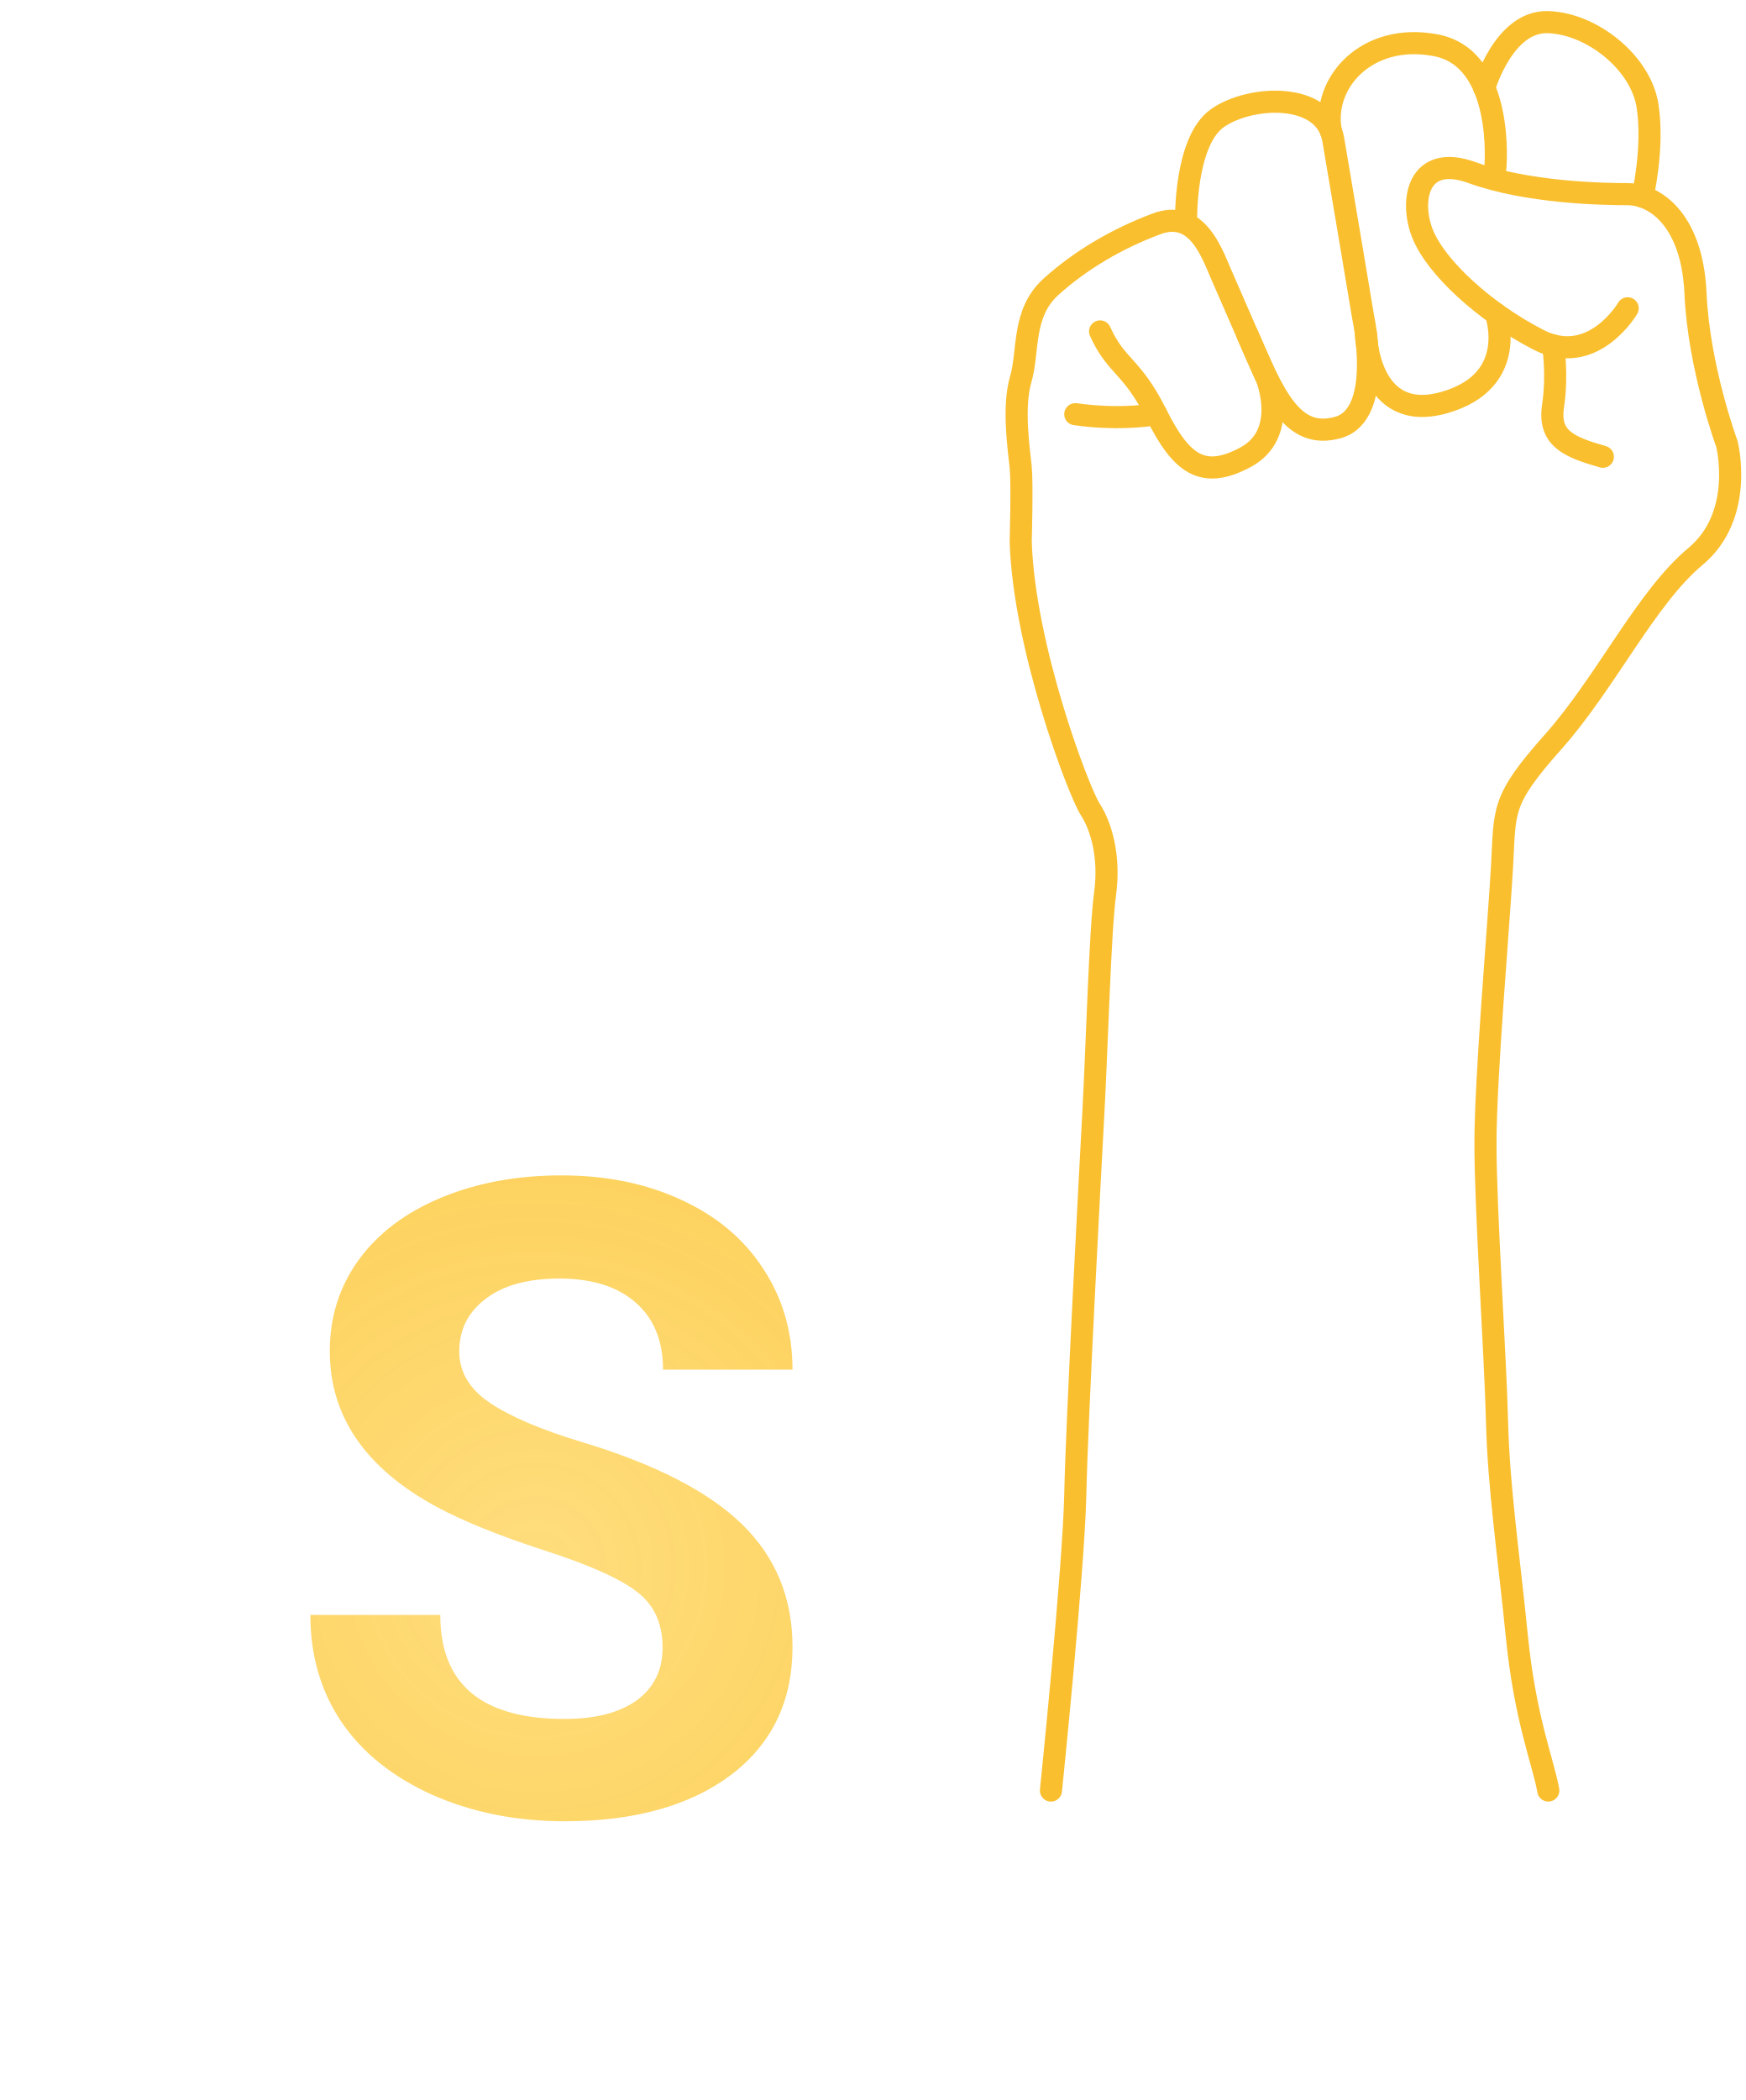
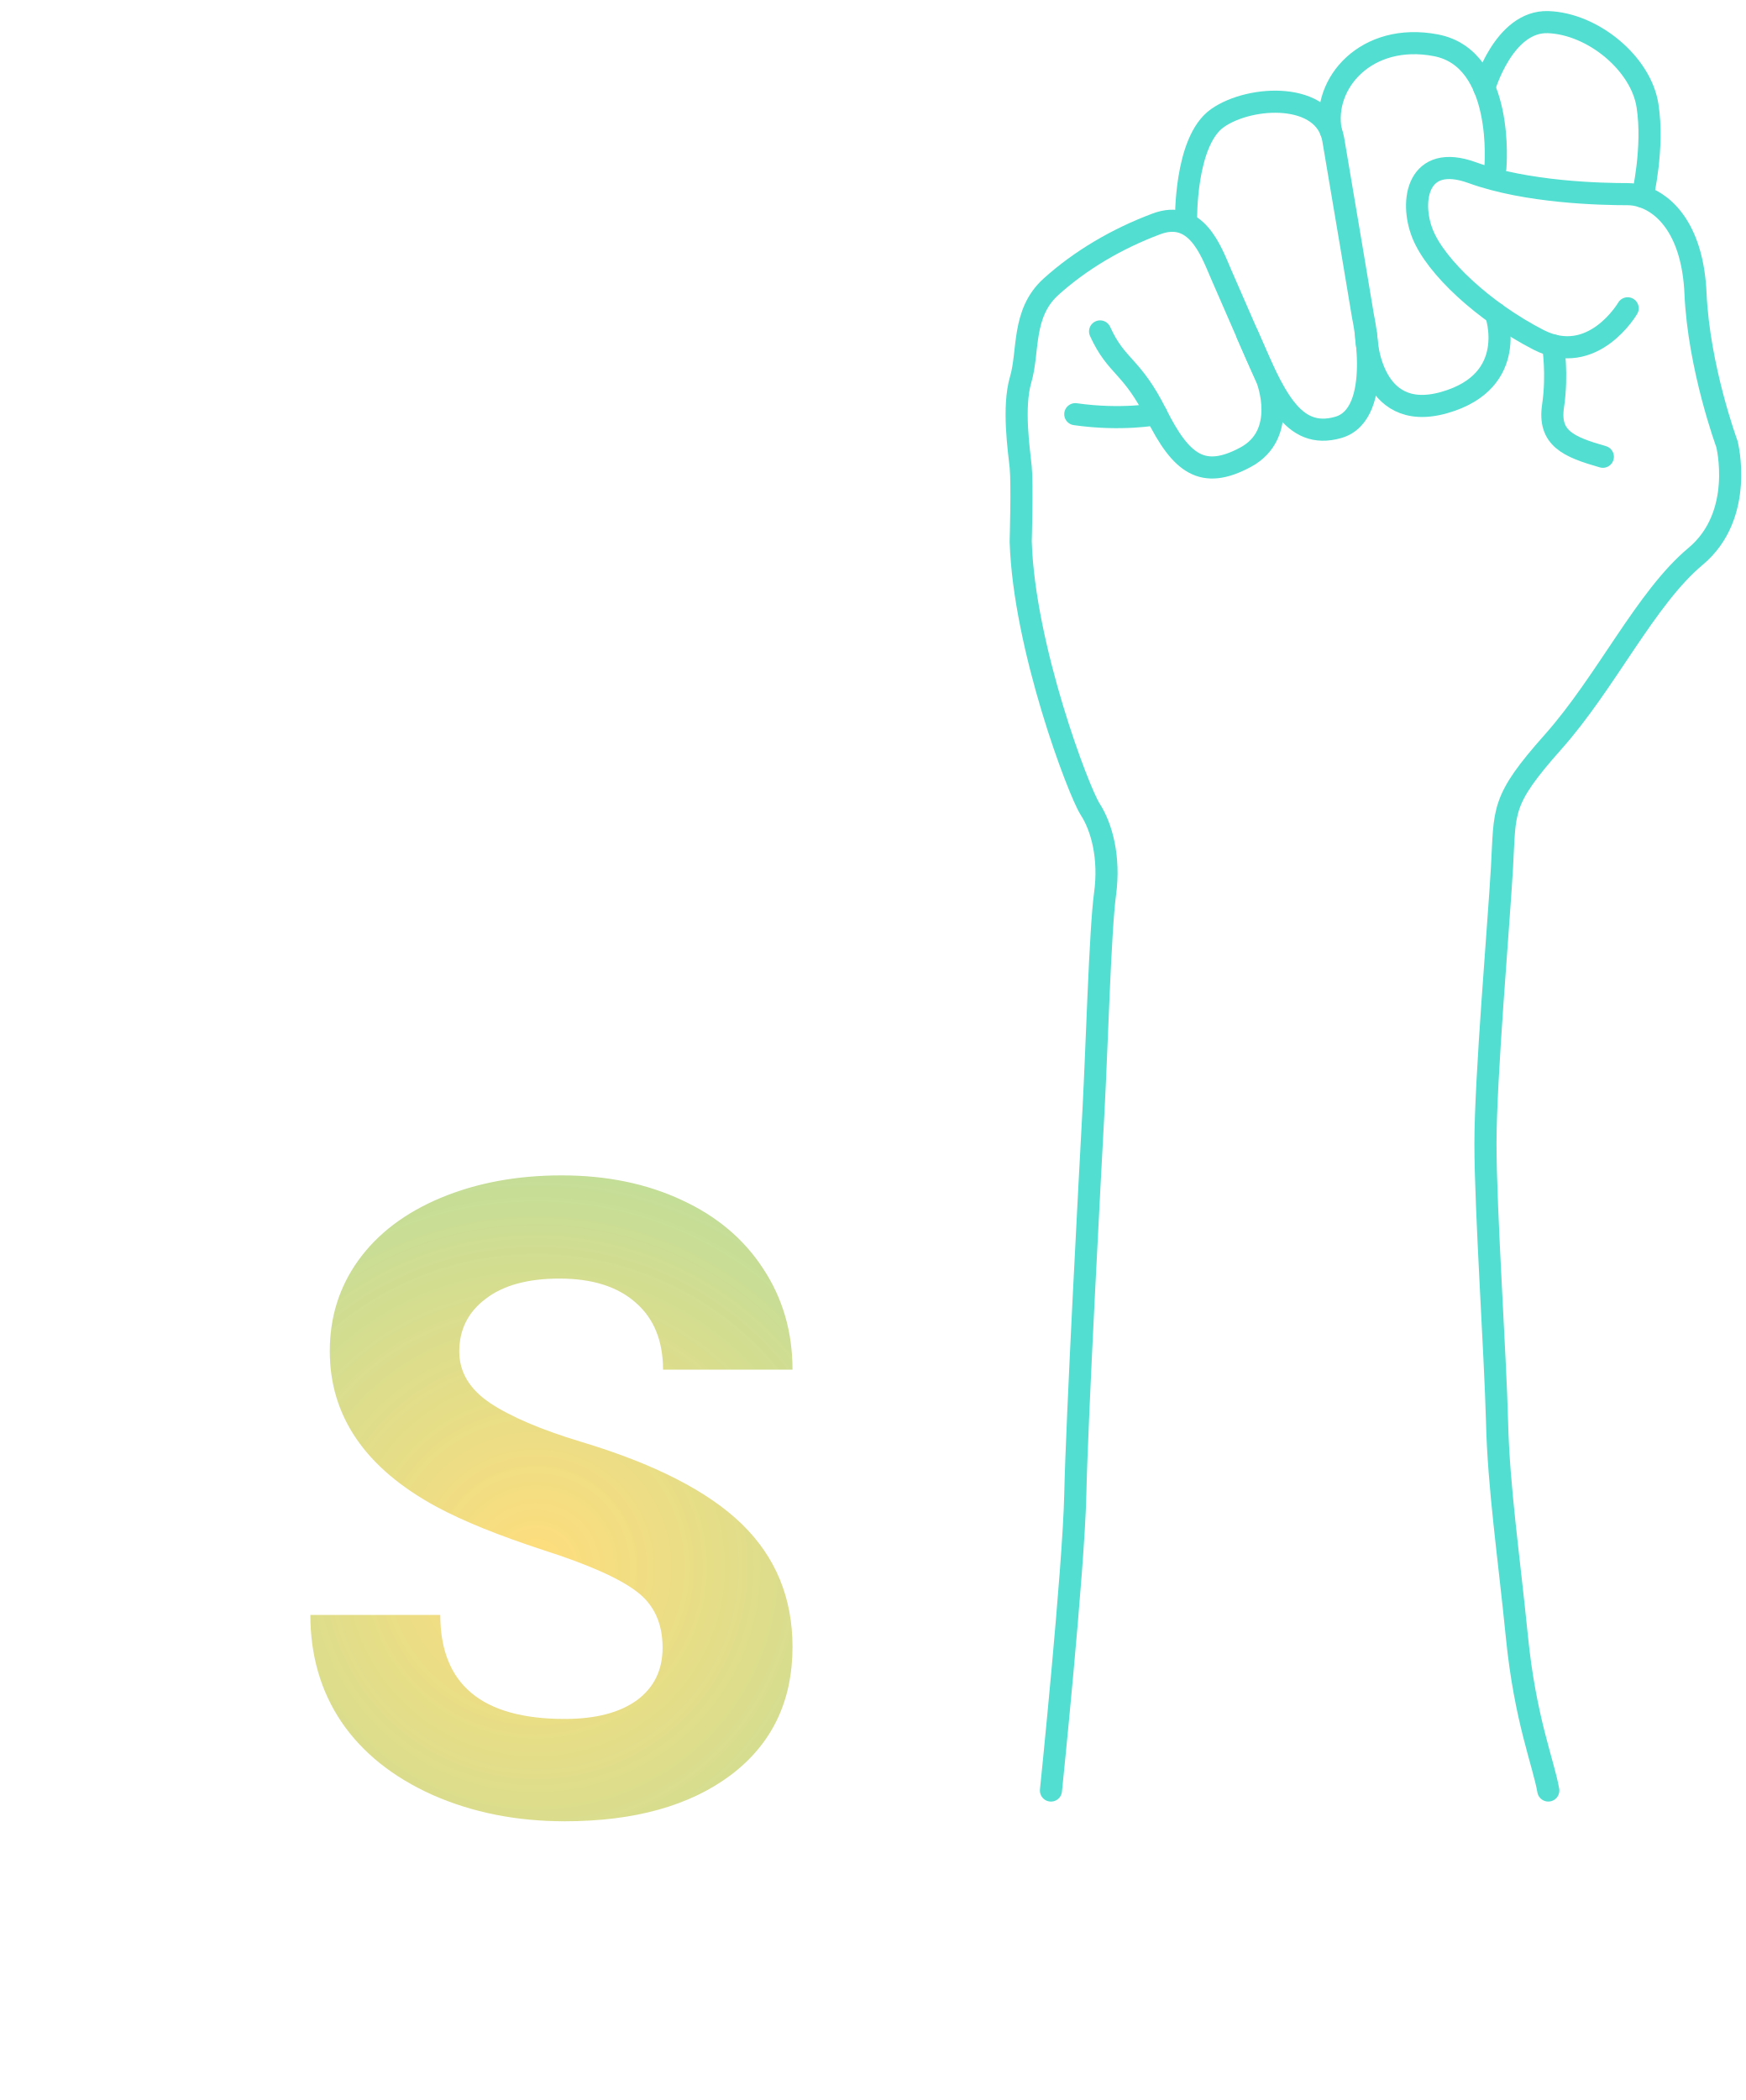
<svg xmlns="http://www.w3.org/2000/svg" width="79" height="95" viewBox="0 0 79 95" fill="none">
-   <path d="M73.648 13.947C73.648 13.947 72.077 16.641 69.607 15.369C67.138 14.096 64.967 12.076 64.369 10.579C63.77 9.083 64.144 6.913 66.614 7.811C69.084 8.709 72.451 8.783 73.648 8.783C73.86 8.783 74.088 8.819 74.321 8.895C75.405 9.25 76.594 10.501 76.717 13.274C76.867 16.641 78.138 20.083 78.138 20.083C78.138 20.083 78.962 23.301 76.717 25.172C74.472 27.044 72.676 30.86 70.281 33.554C67.886 36.248 68.11 36.622 67.961 39.241C67.811 41.86 67.213 48.745 67.213 51.739C67.213 54.733 67.662 61.318 67.737 64.311C67.811 67.304 68.26 70.298 68.635 74.039C69.009 77.781 69.832 79.726 70.056 80.999" stroke="#F9BF2E" stroke-miterlimit="10" stroke-linecap="round" stroke-linejoin="round" />
-   <path d="M47.553 81C47.553 81 48.578 71.047 48.654 67.604C48.728 64.162 49.327 53.011 49.477 50.243C49.627 47.474 49.776 42.086 50.001 40.439C50.225 38.793 49.851 37.417 49.327 36.608C48.804 35.799 46.334 29.288 46.184 24.499C46.184 24.499 46.259 21.88 46.184 21.131C46.11 20.384 45.81 18.438 46.184 17.165C46.559 15.893 46.227 14.172 47.553 12.974C48.878 11.777 50.524 10.803 52.321 10.13C54.117 9.456 54.79 11.327 55.239 12.375C55.688 13.423 57.334 17.164 57.334 17.164C57.334 17.164 58.307 19.634 56.362 20.682C54.416 21.73 53.443 20.981 52.321 18.736C51.198 16.491 50.524 16.64 49.776 14.993" stroke="#F9BF2E" stroke-miterlimit="10" stroke-linecap="round" stroke-linejoin="round" />
-   <path d="M52.32 18.737C52.32 18.737 50.749 19.036 48.654 18.737" stroke="#F9BF2E" stroke-miterlimit="10" stroke-linecap="round" stroke-linejoin="round" />
-   <path d="M53.667 9.988C53.667 9.988 53.593 6.389 55.089 5.341C56.585 4.294 59.953 4.144 60.327 6.314C60.701 8.485 61.674 14.322 61.674 14.322C61.674 14.322 62.646 18.737 60.551 19.335C58.456 19.934 57.627 17.851 56.432 15.113" stroke="#F9BF2E" stroke-miterlimit="10" stroke-linecap="round" stroke-linejoin="round" />
-   <path d="M67.661 7.6C67.661 7.6 68.11 2.647 64.967 2.048C61.824 1.449 59.807 3.772 60.217 5.922" stroke="#F9BF2E" stroke-miterlimit="10" stroke-linecap="round" stroke-linejoin="round" />
-   <path d="M67.159 3.978C67.159 3.978 68.035 0.926 70.055 1.001C72.076 1.077 74.246 2.865 74.545 4.777C74.844 6.689 74.32 8.895 74.32 8.895" stroke="#F9BF2E" stroke-miterlimit="10" stroke-linecap="round" stroke-linejoin="round" />
-   <path d="M67.683 14.19C67.683 14.19 68.784 17.239 65.341 18.213C61.899 19.185 61.809 15.137 61.809 15.137" stroke="#F9BF2E" stroke-miterlimit="10" stroke-linecap="round" stroke-linejoin="round" />
-   <path d="M70.272 15.626C70.272 15.626 70.488 16.905 70.272 18.364C70.055 19.822 70.953 20.214 72.525 20.663" stroke="#F9BF2E" stroke-miterlimit="10" stroke-linecap="round" stroke-linejoin="round" />
+   <path d="M73.648 13.947C73.648 13.947 72.077 16.641 69.607 15.369C67.138 14.096 64.967 12.076 64.369 10.579C63.77 9.083 64.144 6.913 66.614 7.811C69.084 8.709 72.451 8.783 73.648 8.783C73.86 8.783 74.088 8.819 74.321 8.895C75.405 9.25 76.594 10.501 76.717 13.274C76.867 16.641 78.138 20.083 78.138 20.083C78.138 20.083 78.962 23.301 76.717 25.172C74.472 27.044 72.676 30.86 70.281 33.554C67.886 36.248 68.11 36.622 67.961 39.241C67.811 41.86 67.213 48.745 67.213 51.739C67.213 54.733 67.662 61.318 67.737 64.311C67.811 67.304 68.26 70.298 68.635 74.039C69.009 77.781 69.832 79.726 70.056 80.999" stroke="#52ded0" stroke-miterlimit="10" stroke-linecap="round" stroke-linejoin="round" />
+   <path d="M47.553 81C47.553 81 48.578 71.047 48.654 67.604C48.728 64.162 49.327 53.011 49.477 50.243C49.627 47.474 49.776 42.086 50.001 40.439C50.225 38.793 49.851 37.417 49.327 36.608C48.804 35.799 46.334 29.288 46.184 24.499C46.184 24.499 46.259 21.88 46.184 21.131C46.11 20.384 45.81 18.438 46.184 17.165C46.559 15.893 46.227 14.172 47.553 12.974C48.878 11.777 50.524 10.803 52.321 10.13C54.117 9.456 54.79 11.327 55.239 12.375C55.688 13.423 57.334 17.164 57.334 17.164C57.334 17.164 58.307 19.634 56.362 20.682C54.416 21.73 53.443 20.981 52.321 18.736C51.198 16.491 50.524 16.64 49.776 14.993" stroke="#52ded0" stroke-miterlimit="10" stroke-linecap="round" stroke-linejoin="round" />
+   <path d="M52.32 18.737C52.32 18.737 50.749 19.036 48.654 18.737" stroke="#52ded0" stroke-miterlimit="10" stroke-linecap="round" stroke-linejoin="round" />
+   <path d="M53.667 9.988C53.667 9.988 53.593 6.389 55.089 5.341C56.585 4.294 59.953 4.144 60.327 6.314C60.701 8.485 61.674 14.322 61.674 14.322C61.674 14.322 62.646 18.737 60.551 19.335C58.456 19.934 57.627 17.851 56.432 15.113" stroke="#52ded0" stroke-miterlimit="10" stroke-linecap="round" stroke-linejoin="round" />
+   <path d="M67.661 7.6C67.661 7.6 68.11 2.647 64.967 2.048C61.824 1.449 59.807 3.772 60.217 5.922" stroke="#52ded0" stroke-miterlimit="10" stroke-linecap="round" stroke-linejoin="round" />
+   <path d="M67.159 3.978C67.159 3.978 68.035 0.926 70.055 1.001C72.076 1.077 74.246 2.865 74.545 4.777C74.844 6.689 74.32 8.895 74.32 8.895" stroke="#52ded0" stroke-miterlimit="10" stroke-linecap="round" stroke-linejoin="round" />
+   <path d="M67.683 14.19C67.683 14.19 68.784 17.239 65.341 18.213C61.899 19.185 61.809 15.137 61.809 15.137" stroke="#52ded0" stroke-miterlimit="10" stroke-linecap="round" stroke-linejoin="round" />
+   <path d="M70.272 15.626C70.272 15.626 70.488 16.905 70.272 18.364C70.055 19.822 70.953 20.214 72.525 20.663" stroke="#52ded0" stroke-miterlimit="10" stroke-linecap="round" stroke-linejoin="round" />
  <path d="M29.98 74.539C29.98 73.432 29.59 72.586 28.809 72C28.027 71.401 26.621 70.776 24.59 70.125C22.559 69.461 20.951 68.81 19.766 68.172C16.537 66.427 14.922 64.077 14.922 61.121C14.922 59.585 15.352 58.217 16.211 57.02C17.083 55.809 18.327 54.865 19.941 54.188C21.569 53.51 23.392 53.172 25.41 53.172C27.441 53.172 29.251 53.543 30.84 54.285C32.428 55.014 33.659 56.05 34.531 57.391C35.417 58.732 35.859 60.255 35.859 61.961H30C30 60.659 29.59 59.65 28.77 58.934C27.949 58.204 26.797 57.84 25.312 57.84C23.88 57.84 22.767 58.146 21.973 58.758C21.178 59.357 20.781 60.151 20.781 61.141C20.781 62.065 21.244 62.84 22.168 63.465C23.105 64.09 24.479 64.676 26.289 65.223C29.622 66.225 32.051 67.469 33.574 68.953C35.098 70.438 35.859 72.287 35.859 74.5C35.859 76.961 34.928 78.894 33.066 80.301C31.204 81.694 28.698 82.391 25.547 82.391C23.359 82.391 21.367 81.993 19.57 81.199C17.773 80.392 16.4 79.292 15.449 77.898C14.512 76.505 14.043 74.891 14.043 73.055H19.922C19.922 76.193 21.797 77.762 25.547 77.762C26.94 77.762 28.027 77.482 28.809 76.922C29.59 76.349 29.98 75.555 29.98 74.539Z" fill="url(#paint0_diamond)" />
  <defs>
    <radialGradient id="paint0_diamond" cx="0" cy="0" r="1" gradientUnits="userSpaceOnUse" gradientTransform="translate(24.2424 70.8929) rotate(88.0754) scale(45.1147 45.0815)">
      <stop stop-color="#FFD458" stop-opacity="0.78" />
-       <stop offset="1" stop-color="#F9BF2E" />
+       <stop offset="1" stop-color="#52ded0" />
    </radialGradient>
  </defs>
</svg>
